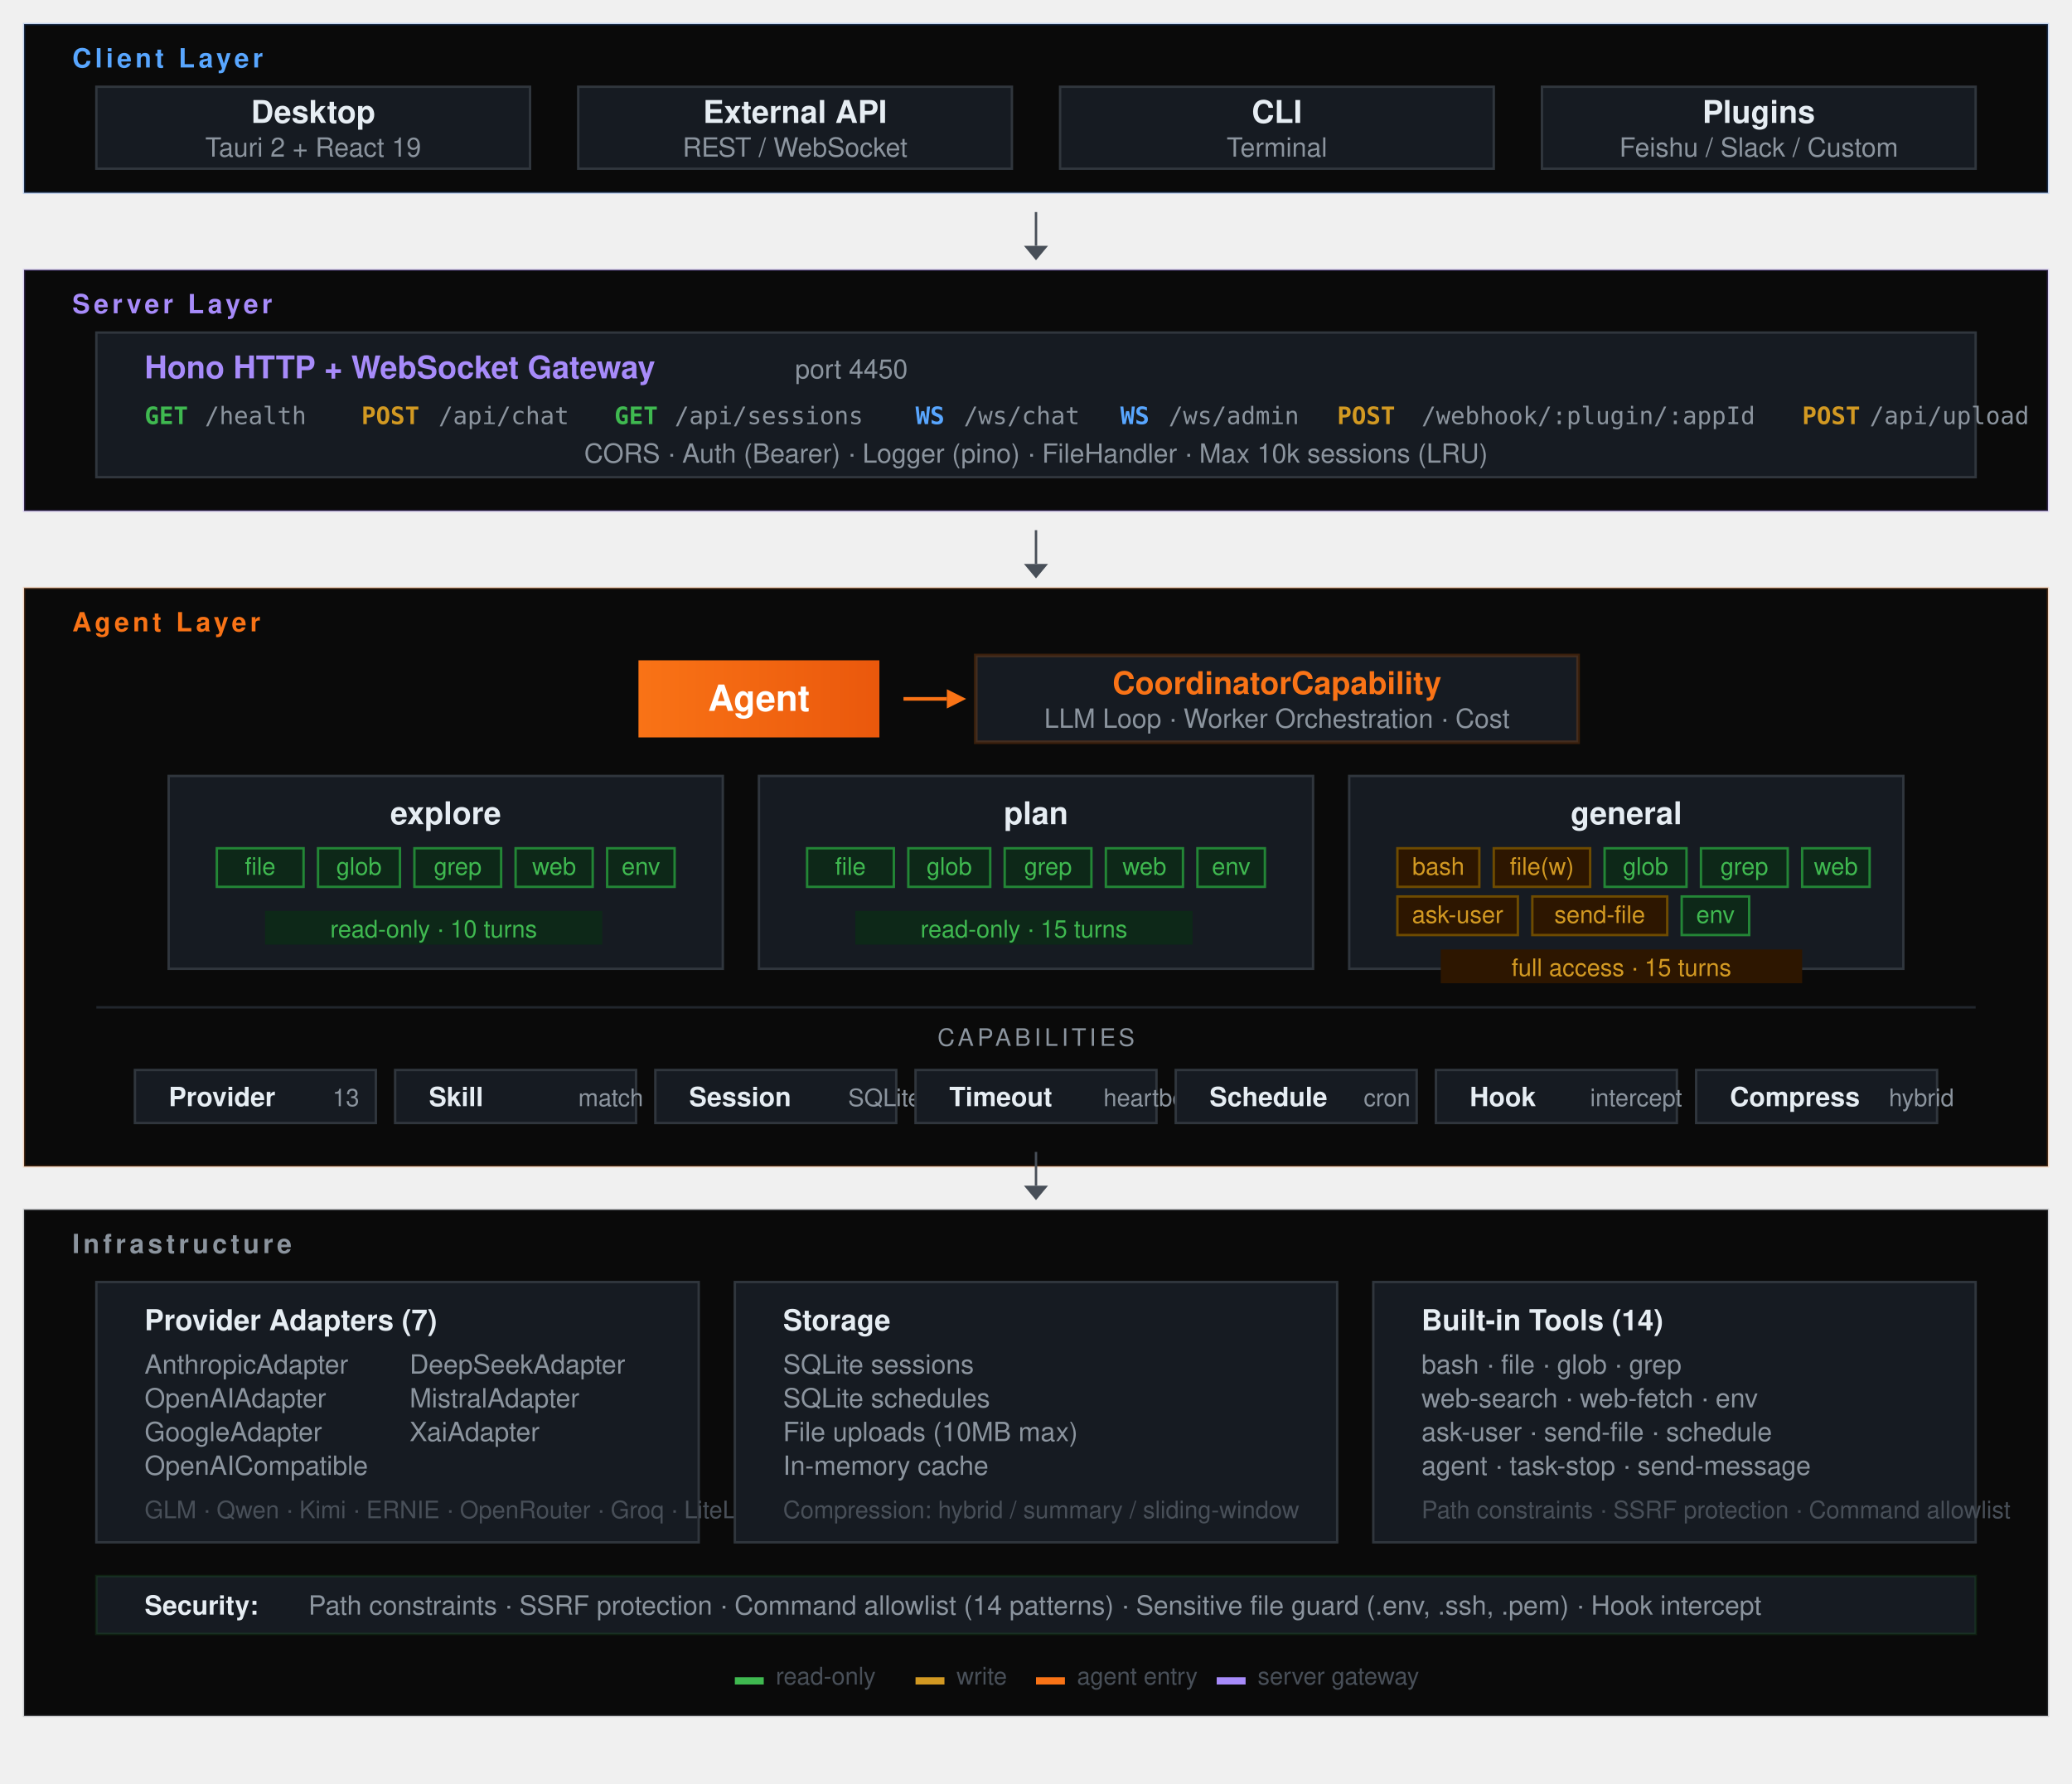
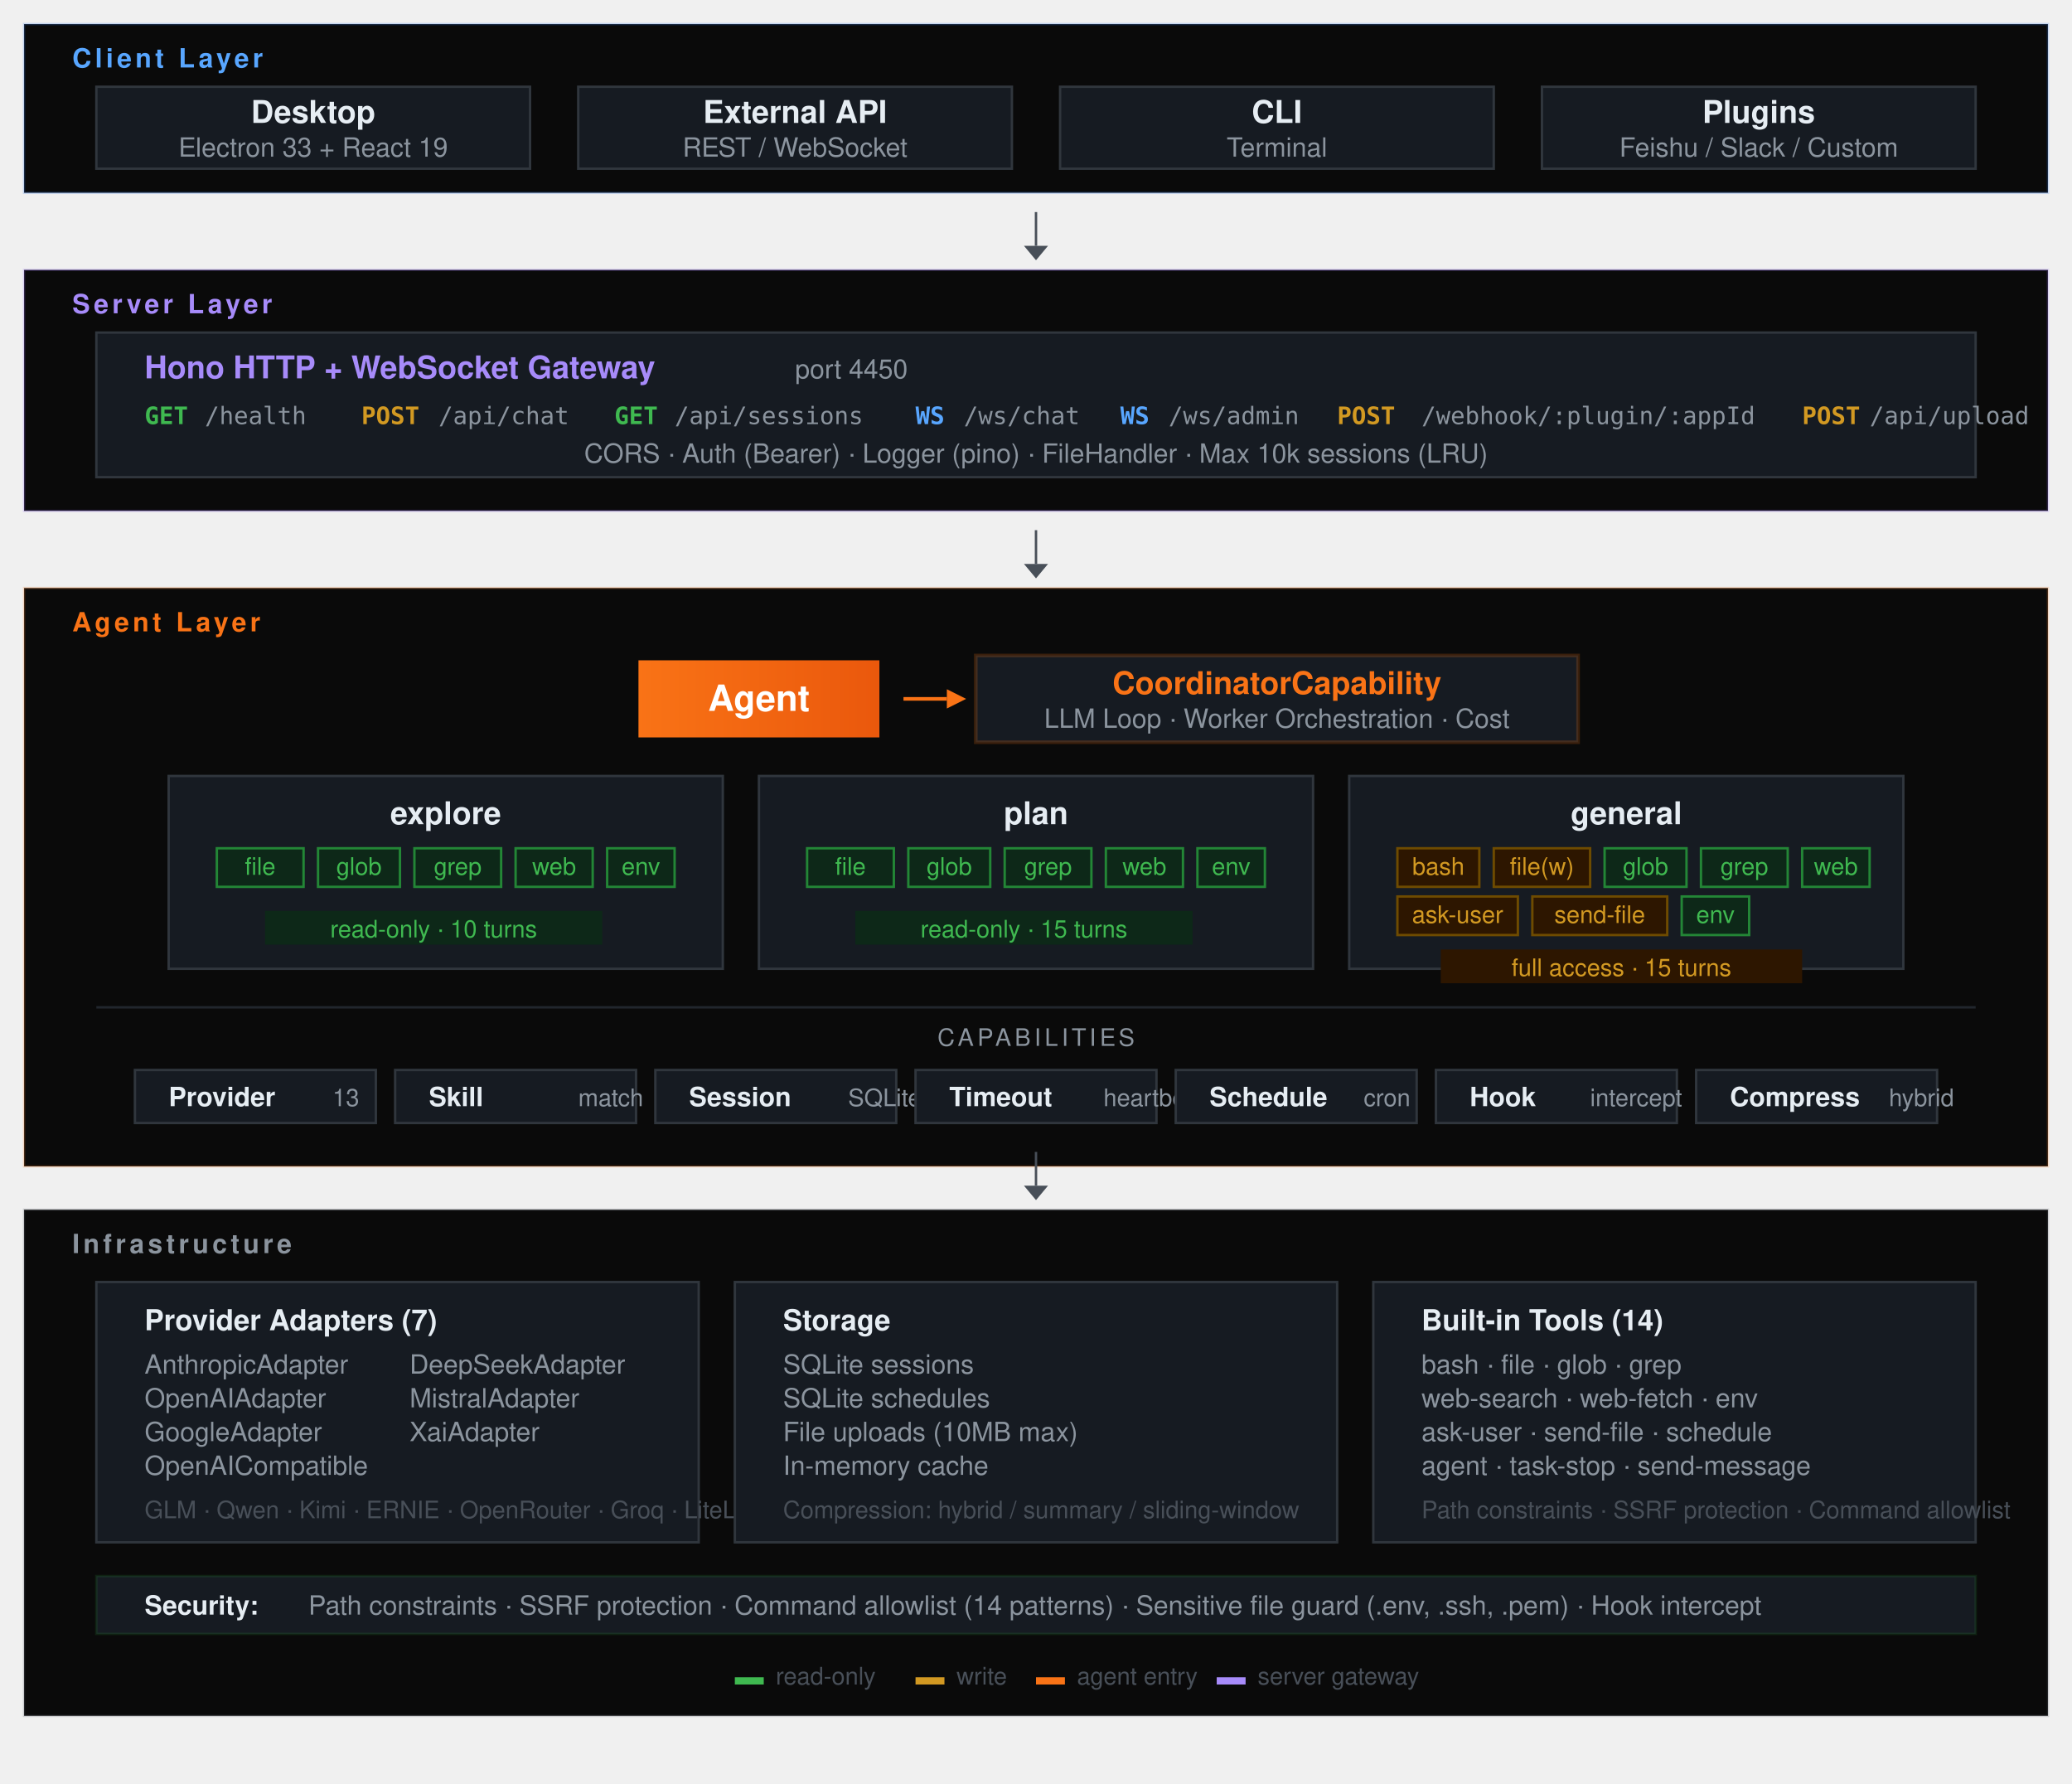
<svg xmlns="http://www.w3.org/2000/svg" viewBox="0 0 860 740" fill="none">
  <style>
    text { font-family: -apple-system, BlinkMacSystemFont, 'Segoe UI', Helvetica, Arial, sans-serif; }
    .layer-label { font-size: 11px; text-transform: uppercase; letter-spacing: 1.5px; font-weight: 600; }
    .section-title { font-size: 13px; font-weight: 600; }
    .mono { font-family: 'SF Mono', SFMono-Regular, Consolas, 'Liberation Mono', Menlo, monospace; font-size: 11px; }
    .small { font-size: 11px; }
    .xs { font-size: 10px; }
    .route { font-family: 'SF Mono', SFMono-Regular, Consolas, monospace; font-size: 10px; }
    .pill { fill: #161b22; stroke: #30363d; }
  </style>
  <defs>
    <linearGradient id="orangeGrad" x1="0" y1="0" x2="1" y2="0">
      <stop offset="0%" stop-color="#f97316" />
      <stop offset="100%" stop-color="#ea580c" />
    </linearGradient>
  </defs>
  <rect x="10" y="10" width="840" height="70" rx="0" fill="#0a0a0a" stroke="#1f6feb33" stroke-width="1" />
  <text class="layer-label" x="30" y="28" fill="#58a6ff">Client Layer</text>
  <rect x="40" y="36" width="180" height="34" rx="0" fill="#161b22" stroke="#30363d" />
  <text x="130" y="51" text-anchor="middle" font-size="13" font-weight="600" fill="#e6edf3">Desktop</text>
-   <text x="130" y="65" text-anchor="middle" class="small" fill="#8b949e">Tauri 2 + React 19</text>
+   <text x="130" y="65" text-anchor="middle" class="small" fill="#8b949e">Electron 33 + React 19</text>
  <rect x="240" y="36" width="180" height="34" rx="0" fill="#161b22" stroke="#30363d" />
  <text x="330" y="51" text-anchor="middle" font-size="13" font-weight="600" fill="#e6edf3">External API</text>
  <text x="330" y="65" text-anchor="middle" class="small" fill="#8b949e">REST / WebSocket</text>
  <rect x="440" y="36" width="180" height="34" rx="0" fill="#161b22" stroke="#30363d" />
  <text x="530" y="51" text-anchor="middle" font-size="13" font-weight="600" fill="#e6edf3">CLI</text>
  <text x="530" y="65" text-anchor="middle" class="small" fill="#8b949e">Terminal</text>
  <rect x="640" y="36" width="180" height="34" rx="0" fill="#161b22" stroke="#30363d" />
  <text x="730" y="51" text-anchor="middle" font-size="13" font-weight="600" fill="#e6edf3">Plugins</text>
  <text x="730" y="65" text-anchor="middle" class="small" fill="#8b949e">Feishu / Slack / Custom</text>
  <line x1="430" y1="88" x2="430" y2="102" stroke="#484f58" stroke-width="1" />
  <polygon points="425,102 435,102 430,108" fill="#484f58" />
  <rect x="10" y="112" width="840" height="100" rx="0" fill="#0a0a0a" stroke="#8b5cf633" stroke-width="1" />
  <text class="layer-label" x="30" y="130" fill="#a78bfa">Server Layer</text>
  <rect x="40" y="138" width="780" height="60" rx="0" fill="#161b22" stroke="#30363d" />
  <text x="60" y="157" class="section-title" fill="#a78bfa">Hono HTTP + WebSocket Gateway</text>
  <text x="330" y="157" class="small" fill="#8b949e">port 4450</text>
  <text x="60" y="176" class="route" fill="#3fb950" font-weight="600">GET</text>
  <text x="85" y="176" class="route" fill="#8b949e">/health</text>
  <text x="150" y="176" class="route" fill="#d29922" font-weight="600">POST</text>
  <text x="182" y="176" class="route" fill="#8b949e">/api/chat</text>
  <text x="255" y="176" class="route" fill="#3fb950" font-weight="600">GET</text>
  <text x="280" y="176" class="route" fill="#8b949e">/api/sessions</text>
  <text x="380" y="176" class="route" fill="#58a6ff" font-weight="600">WS</text>
  <text x="400" y="176" class="route" fill="#8b949e">/ws/chat</text>
  <text x="465" y="176" class="route" fill="#58a6ff" font-weight="600">WS</text>
  <text x="485" y="176" class="route" fill="#8b949e">/ws/admin</text>
  <text x="555" y="176" class="route" fill="#d29922" font-weight="600">POST</text>
  <text x="590" y="176" class="route" fill="#8b949e">/webhook/:plugin/:appId</text>
  <text x="748" y="176" class="route" fill="#d29922" font-weight="600">POST</text>
  <text x="776" y="176" class="route" fill="#8b949e">/api/upload</text>
  <text x="430" y="192" text-anchor="middle" class="small" fill="#8b949e">CORS · Auth (Bearer) · Logger (pino) · FileHandler · Max 10k sessions (LRU)</text>
  <line x1="430" y1="220" x2="430" y2="234" stroke="#484f58" stroke-width="1" />
  <polygon points="425,234 435,234 430,240" fill="#484f58" />
  <rect x="10" y="244" width="840" height="240" rx="0" fill="#0a0a0a" stroke="#f9731633" stroke-width="1" />
  <text class="layer-label" x="30" y="262" fill="#f97316">Agent Layer</text>
  <rect x="265" y="274" width="100" height="32" rx="0" fill="url(#orangeGrad)" />
  <text x="315" y="295" text-anchor="middle" font-size="15" font-weight="700" fill="#fff">Agent</text>
  <line x1="375" y1="290" x2="393" y2="290" stroke="#f97316" stroke-width="1.5" />
  <polygon points="393,286 401,290 393,294" fill="#f97316" />
  <rect x="405" y="272" width="250" height="36" rx="0" fill="#161b22" stroke="#f9731633" stroke-width="1.5" />
  <text x="530" y="288" text-anchor="middle" font-size="13" font-weight="700" fill="#f97316">CoordinatorCapability</text>
  <text x="530" y="302" text-anchor="middle" class="small" fill="#8b949e">LLM Loop · Worker Orchestration · Cost</text>
  <rect x="70" y="322" width="230" height="80" rx="0" fill="#161b22" stroke="#30363d" />
  <text x="185" y="342" text-anchor="middle" font-size="13" font-weight="600" fill="#e6edf3">explore</text>
  <rect x="90" y="352" width="36" height="16" rx="0" fill="#0d2818" stroke="#238636" />
  <text x="108" y="363" text-anchor="middle" class="xs" fill="#3fb950">file</text>
  <rect x="132" y="352" width="34" height="16" rx="0" fill="#0d2818" stroke="#238636" />
  <text x="149" y="363" text-anchor="middle" class="xs" fill="#3fb950">glob</text>
  <rect x="172" y="352" width="36" height="16" rx="0" fill="#0d2818" stroke="#238636" />
  <text x="190" y="363" text-anchor="middle" class="xs" fill="#3fb950">grep</text>
  <rect x="214" y="352" width="32" height="16" rx="0" fill="#0d2818" stroke="#238636" />
  <text x="230" y="363" text-anchor="middle" class="xs" fill="#3fb950">web</text>
  <rect x="252" y="352" width="28" height="16" rx="0" fill="#0d2818" stroke="#238636" />
  <text x="266" y="363" text-anchor="middle" class="xs" fill="#3fb950">env</text>
  <rect x="110" y="378" width="140" height="14" rx="0" fill="#0d2818" />
  <text x="180" y="389" text-anchor="middle" class="xs" fill="#3fb950" font-weight="500">read-only · 10 turns</text>
  <rect x="315" y="322" width="230" height="80" rx="0" fill="#161b22" stroke="#30363d" />
  <text x="430" y="342" text-anchor="middle" font-size="13" font-weight="600" fill="#e6edf3">plan</text>
  <rect x="335" y="352" width="36" height="16" rx="0" fill="#0d2818" stroke="#238636" />
  <text x="353" y="363" text-anchor="middle" class="xs" fill="#3fb950">file</text>
  <rect x="377" y="352" width="34" height="16" rx="0" fill="#0d2818" stroke="#238636" />
  <text x="394" y="363" text-anchor="middle" class="xs" fill="#3fb950">glob</text>
  <rect x="417" y="352" width="36" height="16" rx="0" fill="#0d2818" stroke="#238636" />
  <text x="435" y="363" text-anchor="middle" class="xs" fill="#3fb950">grep</text>
  <rect x="459" y="352" width="32" height="16" rx="0" fill="#0d2818" stroke="#238636" />
  <text x="475" y="363" text-anchor="middle" class="xs" fill="#3fb950">web</text>
  <rect x="497" y="352" width="28" height="16" rx="0" fill="#0d2818" stroke="#238636" />
  <text x="511" y="363" text-anchor="middle" class="xs" fill="#3fb950">env</text>
  <rect x="355" y="378" width="140" height="14" rx="0" fill="#0d2818" />
  <text x="425" y="389" text-anchor="middle" class="xs" fill="#3fb950" font-weight="500">read-only · 15 turns</text>
  <rect x="560" y="322" width="230" height="80" rx="0" fill="#161b22" stroke="#30363d" />
  <text x="675" y="342" text-anchor="middle" font-size="13" font-weight="600" fill="#e6edf3">general</text>
  <rect x="580" y="352" width="34" height="16" rx="0" fill="#2d1600" stroke="#6e4b00" />
  <text x="597" y="363" text-anchor="middle" class="xs" fill="#d29922">bash</text>
  <rect x="620" y="352" width="40" height="16" rx="0" fill="#2d1600" stroke="#6e4b00" />
  <text x="640" y="363" text-anchor="middle" class="xs" fill="#d29922">file(w)</text>
  <rect x="666" y="352" width="34" height="16" rx="0" fill="#0d2818" stroke="#238636" />
  <text x="683" y="363" text-anchor="middle" class="xs" fill="#3fb950">glob</text>
  <rect x="706" y="352" width="36" height="16" rx="0" fill="#0d2818" stroke="#238636" />
  <text x="724" y="363" text-anchor="middle" class="xs" fill="#3fb950">grep</text>
  <rect x="748" y="352" width="28" height="16" rx="0" fill="#0d2818" stroke="#238636" />
  <text x="762" y="363" text-anchor="middle" class="xs" fill="#3fb950">web</text>
  <rect x="580" y="372" width="50" height="16" rx="0" fill="#2d1600" stroke="#6e4b00" />
  <text x="605" y="383" text-anchor="middle" class="xs" fill="#d29922">ask-user</text>
  <rect x="636" y="372" width="56" height="16" rx="0" fill="#2d1600" stroke="#6e4b00" />
  <text x="664" y="383" text-anchor="middle" class="xs" fill="#d29922">send-file</text>
  <rect x="698" y="372" width="28" height="16" rx="0" fill="#0d2818" stroke="#238636" />
  <text x="712" y="383" text-anchor="middle" class="xs" fill="#3fb950">env</text>
  <rect x="598" y="394" width="150" height="14" rx="0" fill="#2d1600" />
  <text x="673" y="405" text-anchor="middle" class="xs" fill="#d29922" font-weight="500">full access · 15 turns</text>
  <line x1="40" y1="418" x2="820" y2="418" stroke="#21262d" />
  <text x="430" y="434" text-anchor="middle" font-size="10" fill="#8b949e" letter-spacing="1.5px">CAPABILITIES</text>
  <rect x="56" y="444" width="100" height="22" rx="0" class="pill" />
  <text x="70" y="459" font-size="11" font-weight="600" fill="#e6edf3">Provider</text>
  <text x="138" y="459" class="xs" fill="#8b949e">13</text>
  <rect x="164" y="444" width="100" height="22" rx="0" class="pill" />
  <text x="178" y="459" font-size="11" font-weight="600" fill="#e6edf3">Skill</text>
  <text x="240" y="459" class="xs" fill="#8b949e">match</text>
  <rect x="272" y="444" width="100" height="22" rx="0" class="pill" />
  <text x="286" y="459" font-size="11" font-weight="600" fill="#e6edf3">Session</text>
  <text x="352" y="459" class="xs" fill="#8b949e">SQLite</text>
  <rect x="380" y="444" width="100" height="22" rx="0" class="pill" />
  <text x="394" y="459" font-size="11" font-weight="600" fill="#e6edf3">Timeout</text>
  <text x="458" y="459" class="xs" fill="#8b949e">heartbeat</text>
  <rect x="488" y="444" width="100" height="22" rx="0" class="pill" />
  <text x="502" y="459" font-size="11" font-weight="600" fill="#e6edf3">Schedule</text>
  <text x="566" y="459" class="xs" fill="#8b949e">cron</text>
  <rect x="596" y="444" width="100" height="22" rx="0" class="pill" />
  <text x="610" y="459" font-size="11" font-weight="600" fill="#e6edf3">Hook</text>
  <text x="660" y="459" class="xs" fill="#8b949e">intercept</text>
  <rect x="704" y="444" width="100" height="22" rx="0" class="pill" />
  <text x="718" y="459" font-size="11" font-weight="600" fill="#e6edf3">Compress</text>
  <text x="784" y="459" class="xs" fill="#8b949e">hybrid</text>
  <line x1="430" y1="478" x2="430" y2="492" stroke="#484f58" stroke-width="1" />
  <polygon points="425,492 435,492 430,498" fill="#484f58" />
  <rect x="10" y="502" width="840" height="210" rx="0" fill="#0a0a0a" stroke="#484f5833" stroke-width="1" />
  <text class="layer-label" x="30" y="520" fill="#8b949e">Infrastructure</text>
  <rect x="40" y="532" width="250" height="108" rx="0" fill="#161b22" stroke="#30363d" />
  <text x="60" y="552" font-size="12" font-weight="600" fill="#e6edf3">Provider Adapters (7)</text>
  <text x="60" y="570" class="small" fill="#8b949e">AnthropicAdapter</text>
  <text x="170" y="570" class="small" fill="#8b949e">DeepSeekAdapter</text>
  <text x="60" y="584" class="small" fill="#8b949e">OpenAIAdapter</text>
  <text x="170" y="584" class="small" fill="#8b949e">MistralAdapter</text>
  <text x="60" y="598" class="small" fill="#8b949e">GoogleAdapter</text>
  <text x="170" y="598" class="small" fill="#8b949e">XaiAdapter</text>
  <text x="60" y="612" class="small" fill="#8b949e">OpenAICompatible</text>
  <text x="60" y="630" class="xs" fill="#484f58">GLM · Qwen · Kimi · ERNIE · OpenRouter · Groq · LiteLLM</text>
  <rect x="305" y="532" width="250" height="108" rx="0" fill="#161b22" stroke="#30363d" />
  <text x="325" y="552" font-size="12" font-weight="600" fill="#e6edf3">Storage</text>
  <text x="325" y="570" class="small" fill="#8b949e">SQLite sessions</text>
  <text x="325" y="584" class="small" fill="#8b949e">SQLite schedules</text>
  <text x="325" y="598" class="small" fill="#8b949e">File uploads (10MB max)</text>
  <text x="325" y="612" class="small" fill="#8b949e">In-memory cache</text>
  <text x="325" y="630" class="xs" fill="#484f58">Compression: hybrid / summary / sliding-window</text>
  <rect x="570" y="532" width="250" height="108" rx="0" fill="#161b22" stroke="#30363d" />
  <text x="590" y="552" font-size="12" font-weight="600" fill="#e6edf3">Built-in Tools (14)</text>
  <text x="590" y="570" class="small" fill="#8b949e">bash · file · glob · grep</text>
  <text x="590" y="584" class="small" fill="#8b949e">web-search · web-fetch · env</text>
  <text x="590" y="598" class="small" fill="#8b949e">ask-user · send-file · schedule</text>
  <text x="590" y="612" class="small" fill="#8b949e">agent · task-stop · send-message</text>
  <text x="590" y="630" class="xs" fill="#484f58">Path constraints · SSRF protection · Command allowlist</text>
  <rect x="40" y="654" width="780" height="24" rx="0" fill="#161b22" stroke="#23863633" />
  <text x="60" y="670" font-size="11" fill="#e6edf3" font-weight="600">Security:</text>
  <text x="128" y="670" font-size="11" fill="#8b949e">Path constraints · SSRF protection · Command allowlist (14 patterns) · Sensitive file guard (.env, .ssh, .pem) · Hook intercept</text>
  <rect x="305" y="696" width="12" height="3" fill="#3fb950" />
  <text x="322" y="699" font-size="10" fill="#484f58">read-only</text>
  <rect x="380" y="696" width="12" height="3" fill="#d29922" />
  <text x="397" y="699" font-size="10" fill="#484f58">write</text>
  <rect x="430" y="696" width="12" height="3" fill="#f97316" />
  <text x="447" y="699" font-size="10" fill="#484f58">agent entry</text>
  <rect x="505" y="696" width="12" height="3" fill="#a78bfa" />
  <text x="522" y="699" font-size="10" fill="#484f58">server gateway</text>
</svg>
